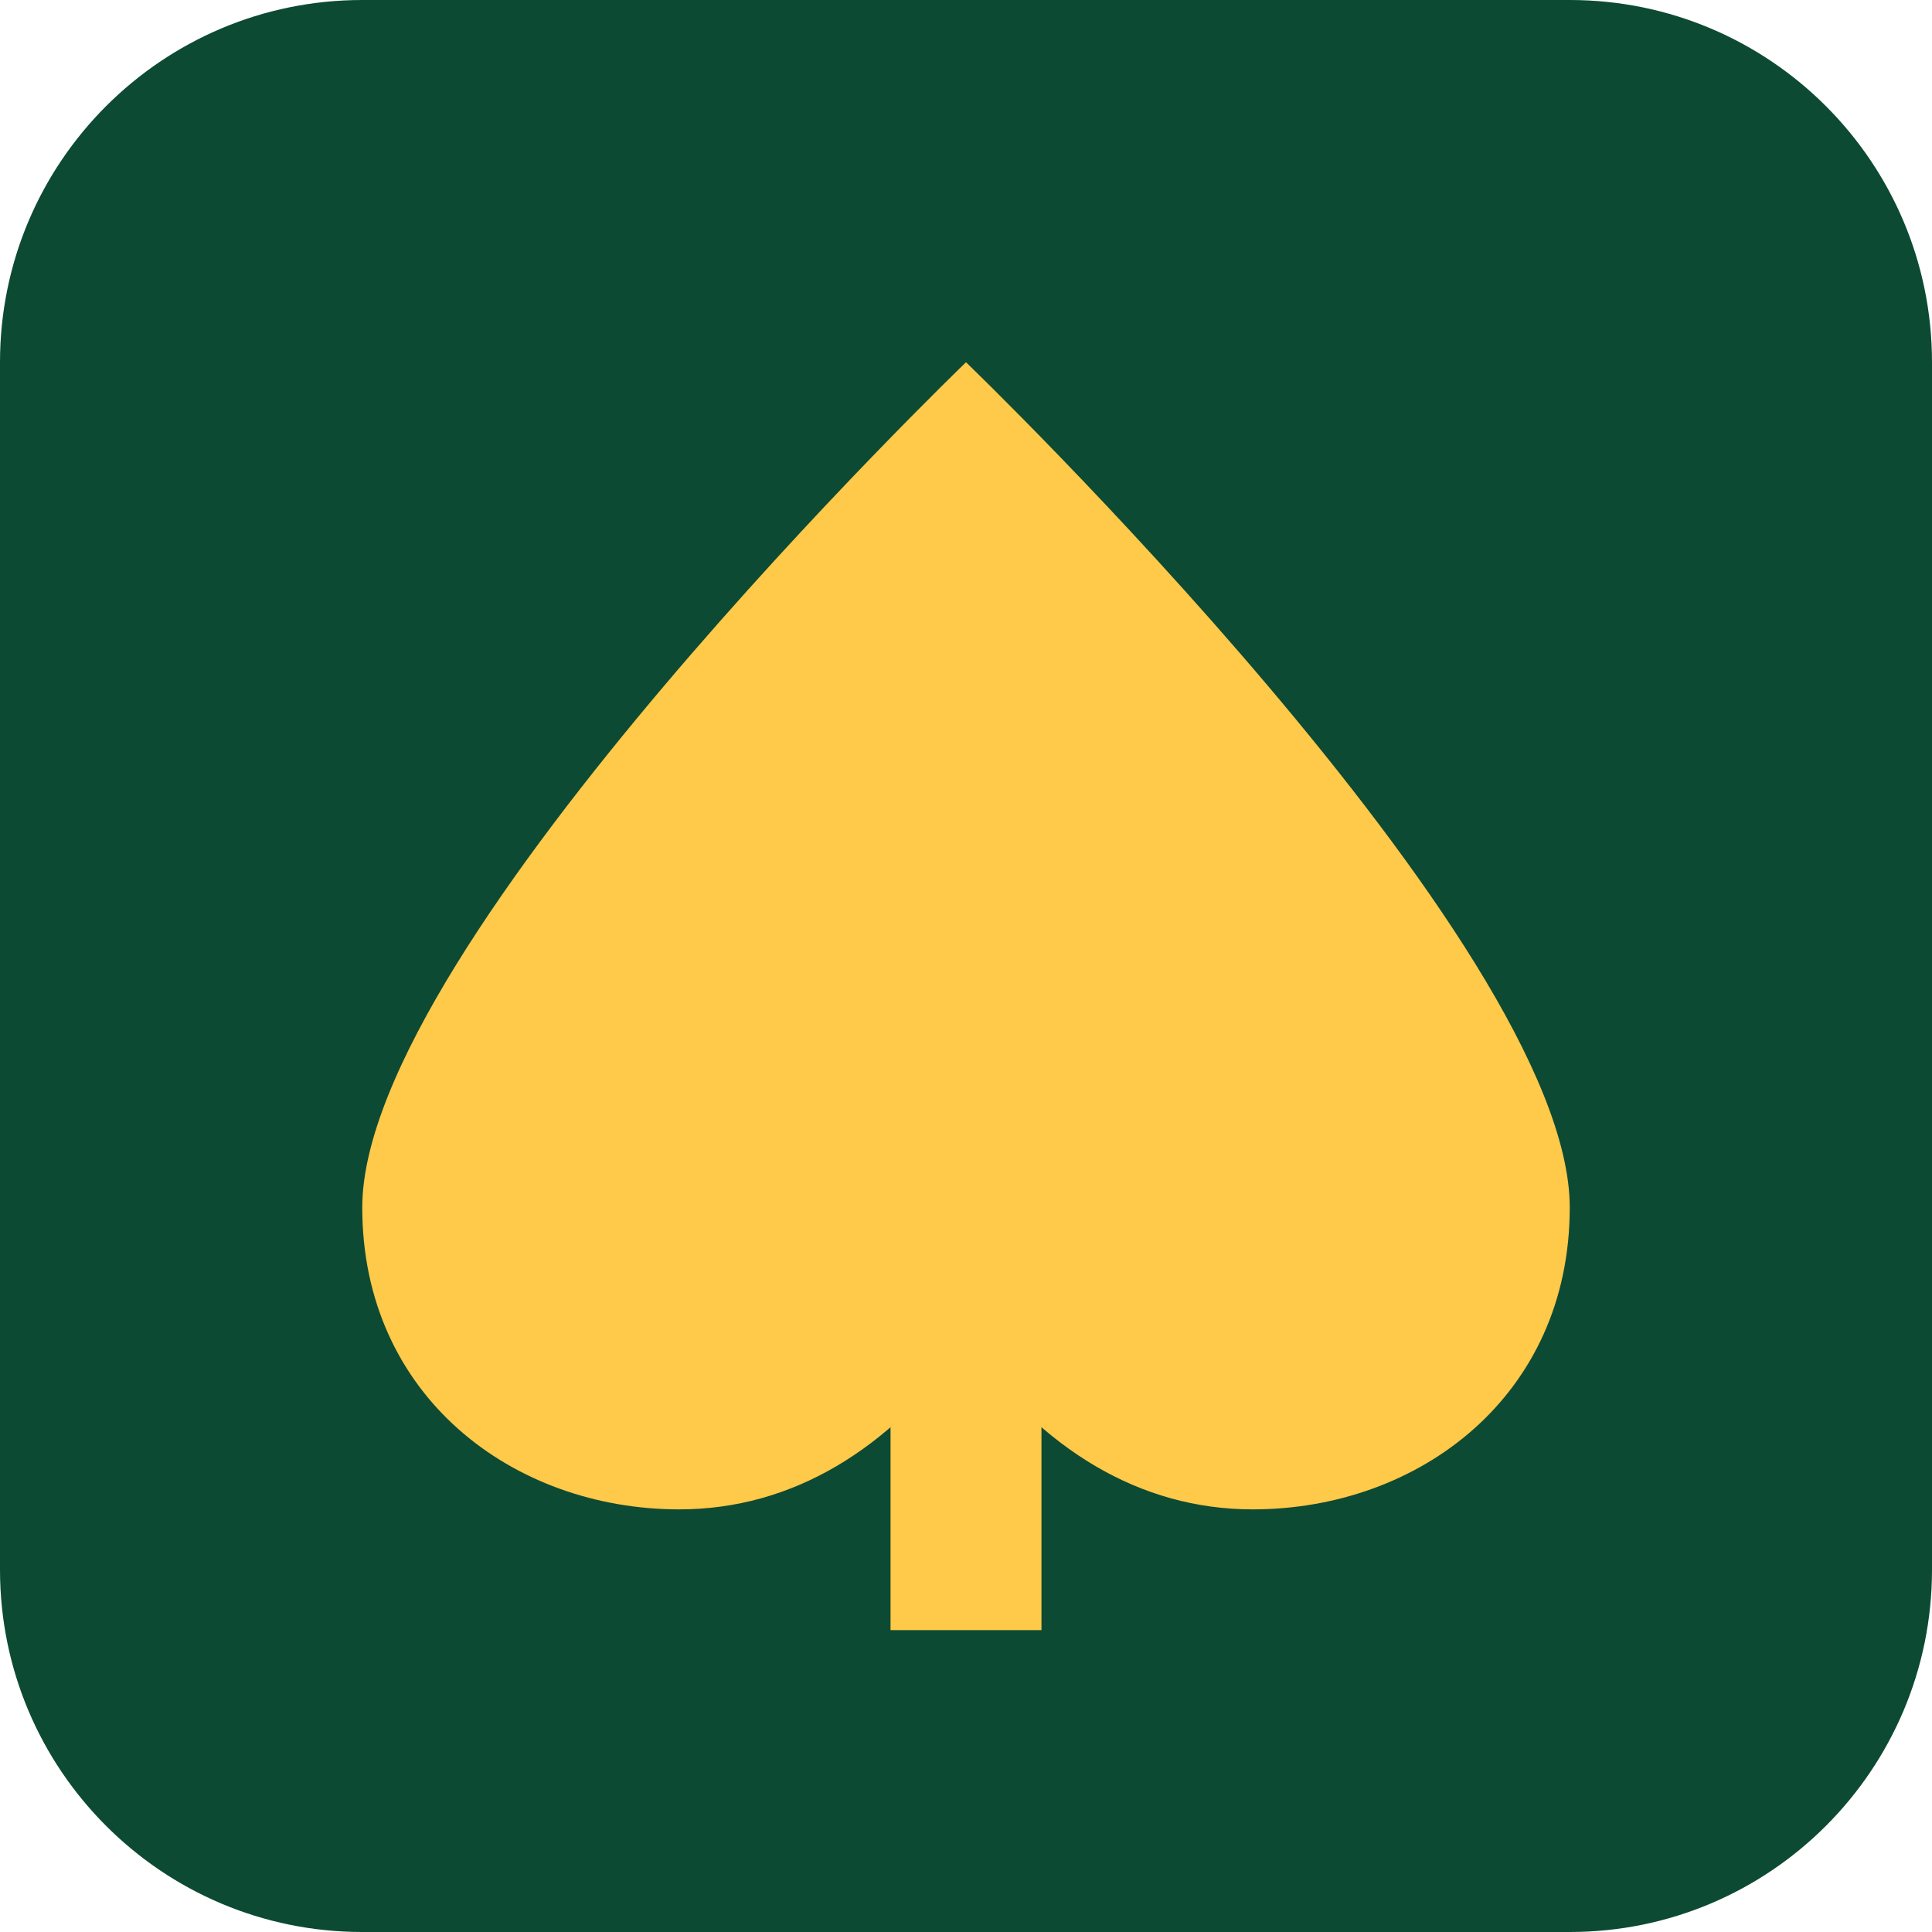
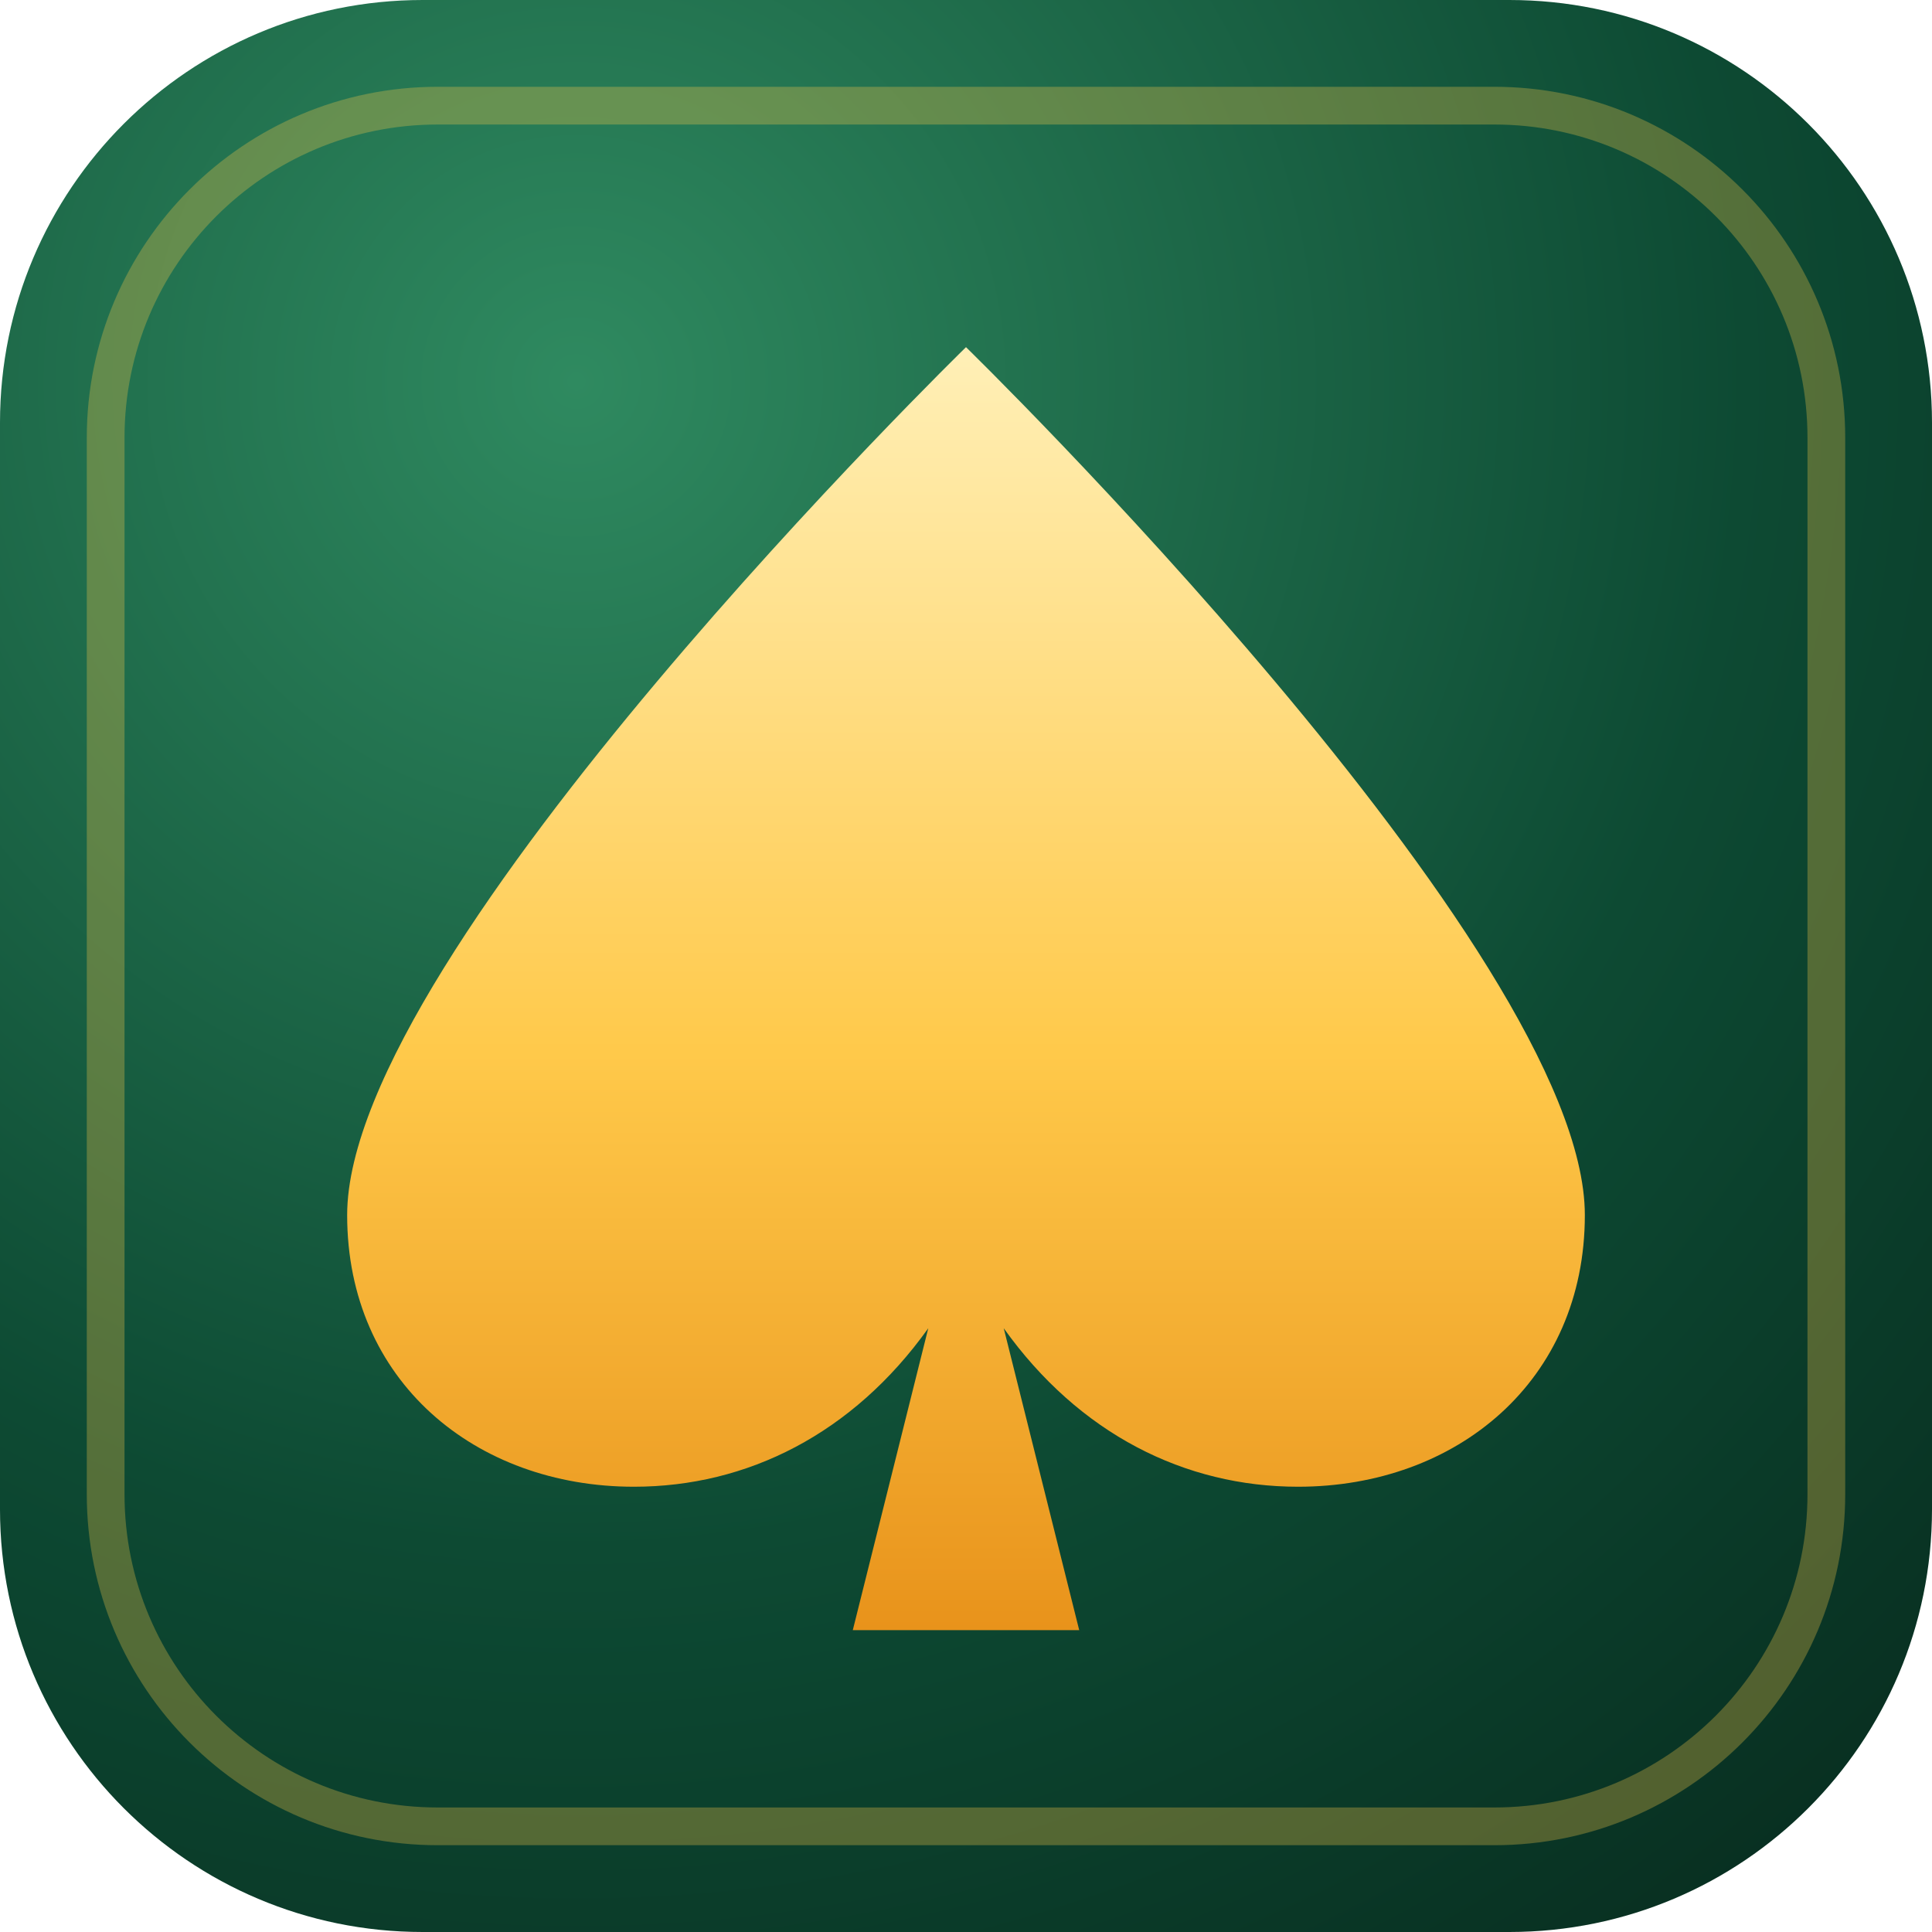
<svg xmlns="http://www.w3.org/2000/svg" viewBox="0 0 512 512">
-   <rect width="512" height="512" rx="96" fill="#0d4a33" />
-   <path d="M256 96C256 96 96 250 96 320C96 370 136 400 180 400C210 400 236 384 256 356C276 384 302 400 332 400C376 400 416 370 416 320C416 250 256 96 256 96Z" fill="#ffc94a" />
-   <rect x="236" y="340" width="40" height="92" fill="#ffc94a" />
+   <defs>
+     <radialGradient id="bg" cx=".3" cy=".2" r="1">
+       <stop offset="0" stop-color="#2f8a60" />
+       <stop offset=".6" stop-color="#0d4a33" />
+       <stop offset="1" stop-color="#082e20" />
+     </radialGradient>
+     <linearGradient id="gd" x1="0" y1="0" x2="0" y2="1">
+       <stop offset="0" stop-color="#fff0b8" />
+       <stop offset=".55" stop-color="#ffc94a" />
+       <stop offset="1" stop-color="#e8921a" />
+     </linearGradient>
+   </defs>
+   <rect width="512" height="512" rx="112" fill="url(#bg)" />
+   <rect x="28" y="28" width="456" height="456" rx="88" fill="none" stroke="#ffc94a" stroke-opacity=".3" stroke-width="10" />
+   <path d="M256 92C256 92 92 252 92 322C92 366 126 394 168 394C198 394 226 380 246 352L226 432H286L266 352C286 380 314 394 344 394C386 394 420 366 420 322C420 252 256 92 256 92Z" fill="url(#gd)" />
</svg>
